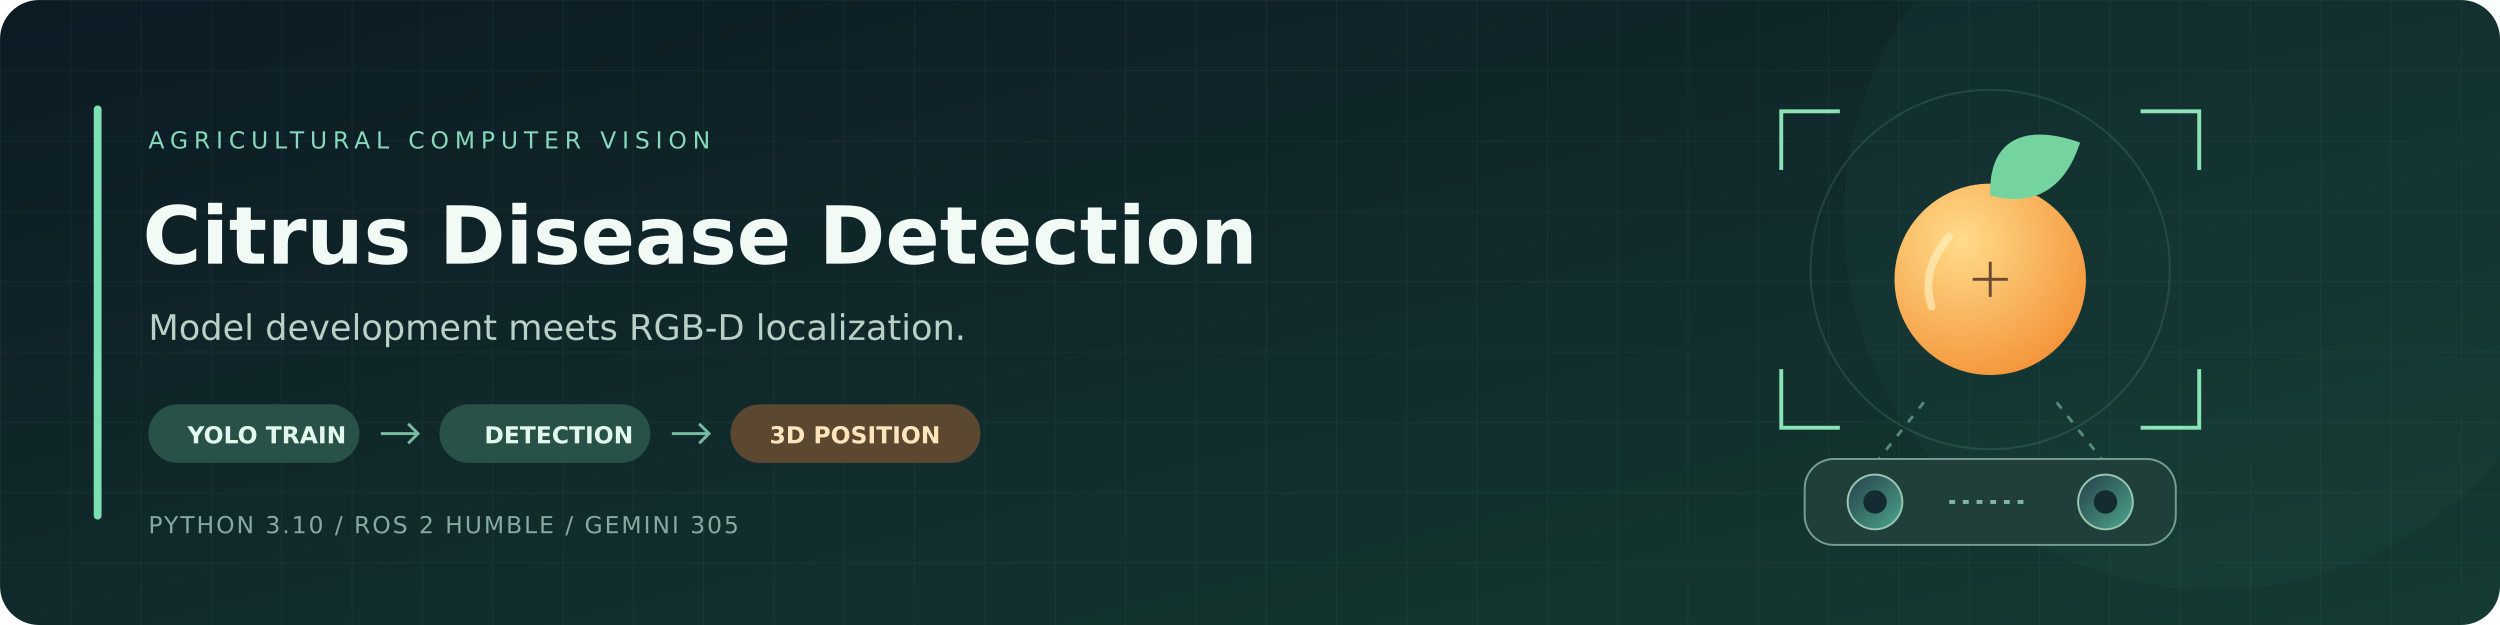
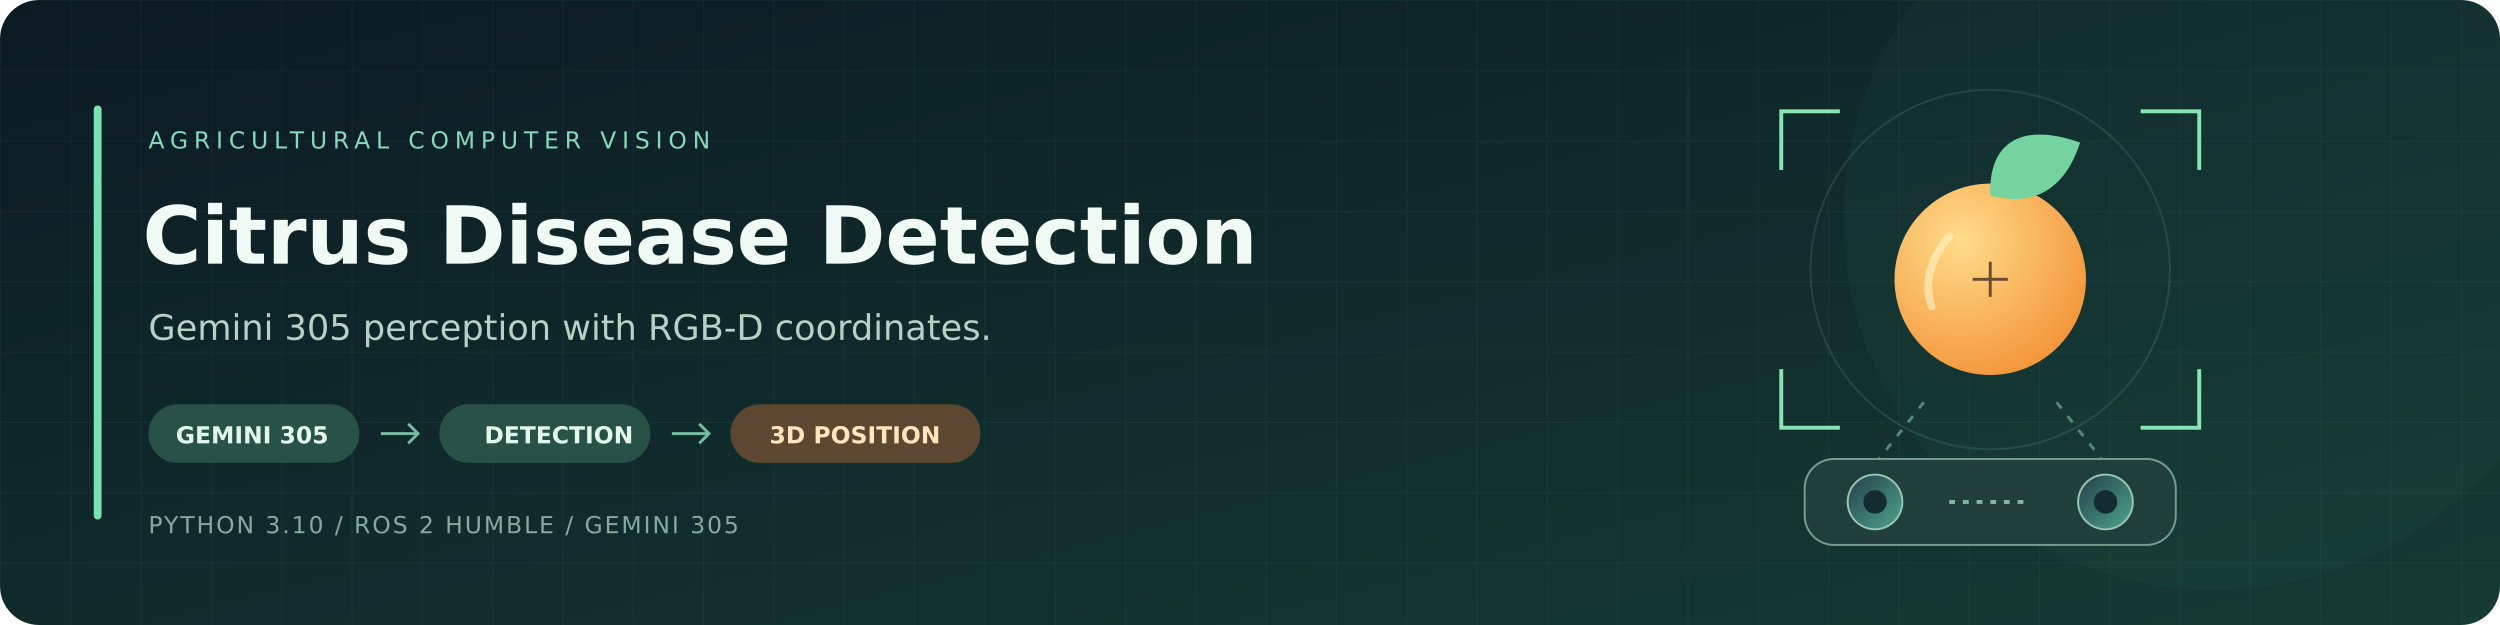
<svg xmlns="http://www.w3.org/2000/svg" width="1280" height="320" viewBox="0 0 1280 320" role="img" aria-labelledby="title desc">
  <defs>
    <linearGradient id="background" x1="0" y1="0" x2="1" y2="1">
      <stop stop-color="#0c1a24" />
      <stop offset="1" stop-color="#153b32" />
    </linearGradient>
    <radialGradient id="fruit" cx=".35" cy=".3" r=".8">
      <stop stop-color="#ffdc8b" />
      <stop offset="1" stop-color="#f39135" />
    </radialGradient>
    <pattern id="grid" width="36" height="36" patternUnits="userSpaceOnUse">
      <path d="M36 0H0V36" fill="none" stroke="#87d8bd" stroke-opacity=".055" />
    </pattern>
    <linearGradient id="lens" x2="1" y2="1">
      <stop stop-color="#243e49" />
      <stop offset="1" stop-color="#4ea68c" />
    </linearGradient>
  </defs>
  <rect width="1280" height="320" rx="20" fill="url(#background)" />
  <rect width="1280" height="320" rx="20" fill="url(#grid)" />
  <circle cx="1134" cy="112" r="190" fill="#5bddb0" opacity=".035" />
  <path d="M50 56V264" stroke="#7be0b4" stroke-width="4" stroke-linecap="round" />
  <g font-family="DejaVu Sans,Arial,sans-serif">
    <text x="76" y="76" font-size="12" letter-spacing="3" fill="#87d9bb">AGRICULTURAL COMPUTER VISION</text>
    <text x="73" y="135" font-size="41" font-weight="700" fill="#f1faf5">Citrus Disease Detection</text>
-     <text x="76" y="174" font-size="18" fill="#b9d0c7">Model development meets RGB-D localization.</text>
+     <text x="76" y="174" font-size="18" fill="#b9d0c7">Gemini 305 perception with RGB-D coordinates.</text>
    <g font-size="12" font-weight="600" fill="#e3f8ed">
      <rect x="76" y="207" width="108" height="30" rx="15" fill="#285247" />
-       <text x="96" y="227">YOLO TRAIN</text>
+       <text x="90" y="227">GEMINI 305</text>
      <path d="M195 222H214M209 217l5 5-5 5" fill="none" stroke="#79bba0" stroke-width="1.5" />
      <rect x="225" y="207" width="108" height="30" rx="15" fill="#285247" />
      <text x="248" y="227">DETECTION</text>
      <path d="M344 222H363M358 217l5 5-5 5" fill="none" stroke="#79bba0" stroke-width="1.5" />
      <rect x="374" y="207" width="128" height="30" rx="15" fill="#5c4830" />
      <text x="394" y="227" fill="#ffe4bc">3D POSITION</text>
    </g>
    <text x="76" y="273" font-size="12" letter-spacing="1" fill="#87aaa0">PYTHON 3.10  /  ROS 2 HUMBLE  /  GEMINI 305</text>
  </g>
  <g transform="translate(1019 138)">
    <circle r="92" fill="none" stroke="#70b99e" stroke-opacity=".18" />
    <path d="M-107-51v-30h30M77-81h30v30M107 51v30H77M-77 81h-30V51" fill="none" stroke="#8be4b6" stroke-width="2" />
    <circle cy="5" r="49" fill="url(#fruit)" />
    <path d="M0-38C-1-67 18-75 46-65 38-40 21-32 0-38Z" fill="#75d39f" />
    <path d="M-21-17q-15 18-9 36" fill="none" stroke="#fff0bf" stroke-width="4" stroke-linecap="round" opacity=".65" />
    <path d="M-9 5H9M0-4V14" stroke="#6a4b2f" stroke-width="1.5" />
  </g>
  <path d="M985 206l-27 34M1053 206l27 34" stroke="#83bfaa" stroke-width="1.5" stroke-dasharray="4 5" opacity=".6" />
  <g transform="translate(1019 257)">
    <rect x="-95" y="-22" width="190" height="44" rx="15" fill="#203e3a" stroke="#759e91" />
    <circle cx="-59" r="14" fill="url(#lens)" stroke="#98c6b2" />
    <circle cx="59" r="14" fill="url(#lens)" stroke="#98c6b2" />
    <circle cx="-59" r="6" fill="#142b32" />
    <circle cx="59" r="6" fill="#142b32" />
    <path d="M-21 0H21" stroke="#82b6a1" stroke-width="2" stroke-dasharray="3 4" />
  </g>
</svg>
